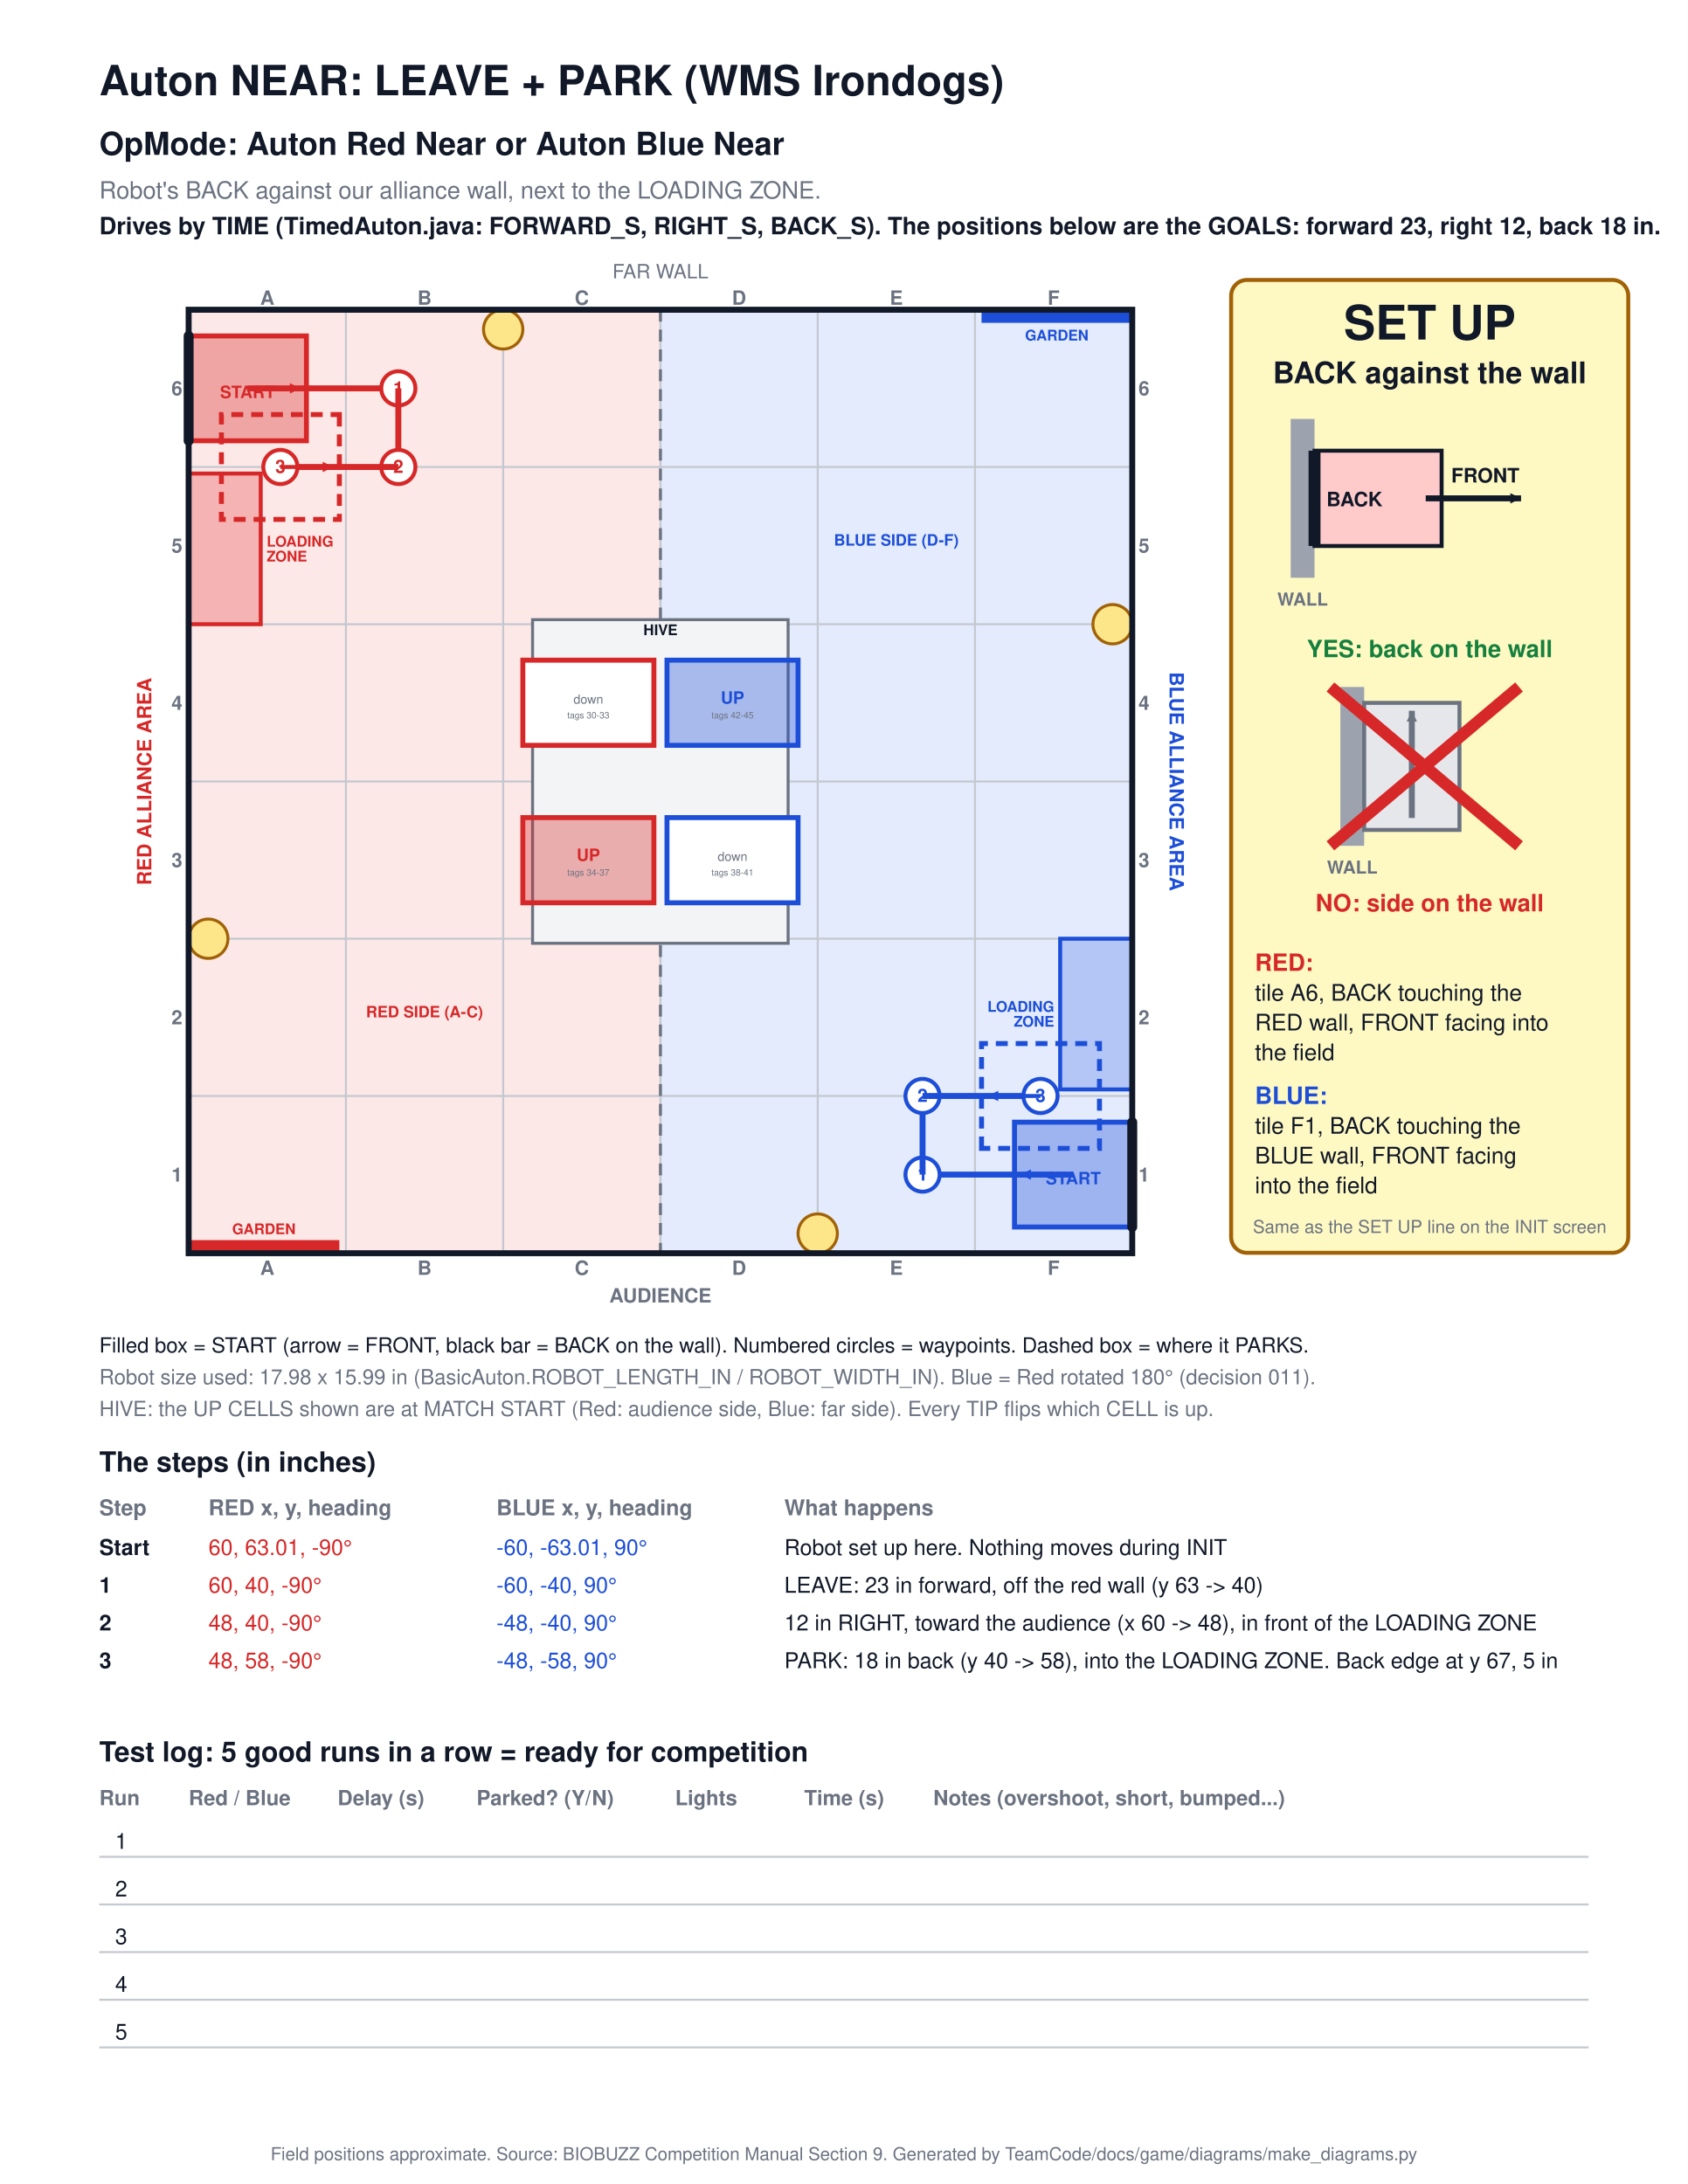
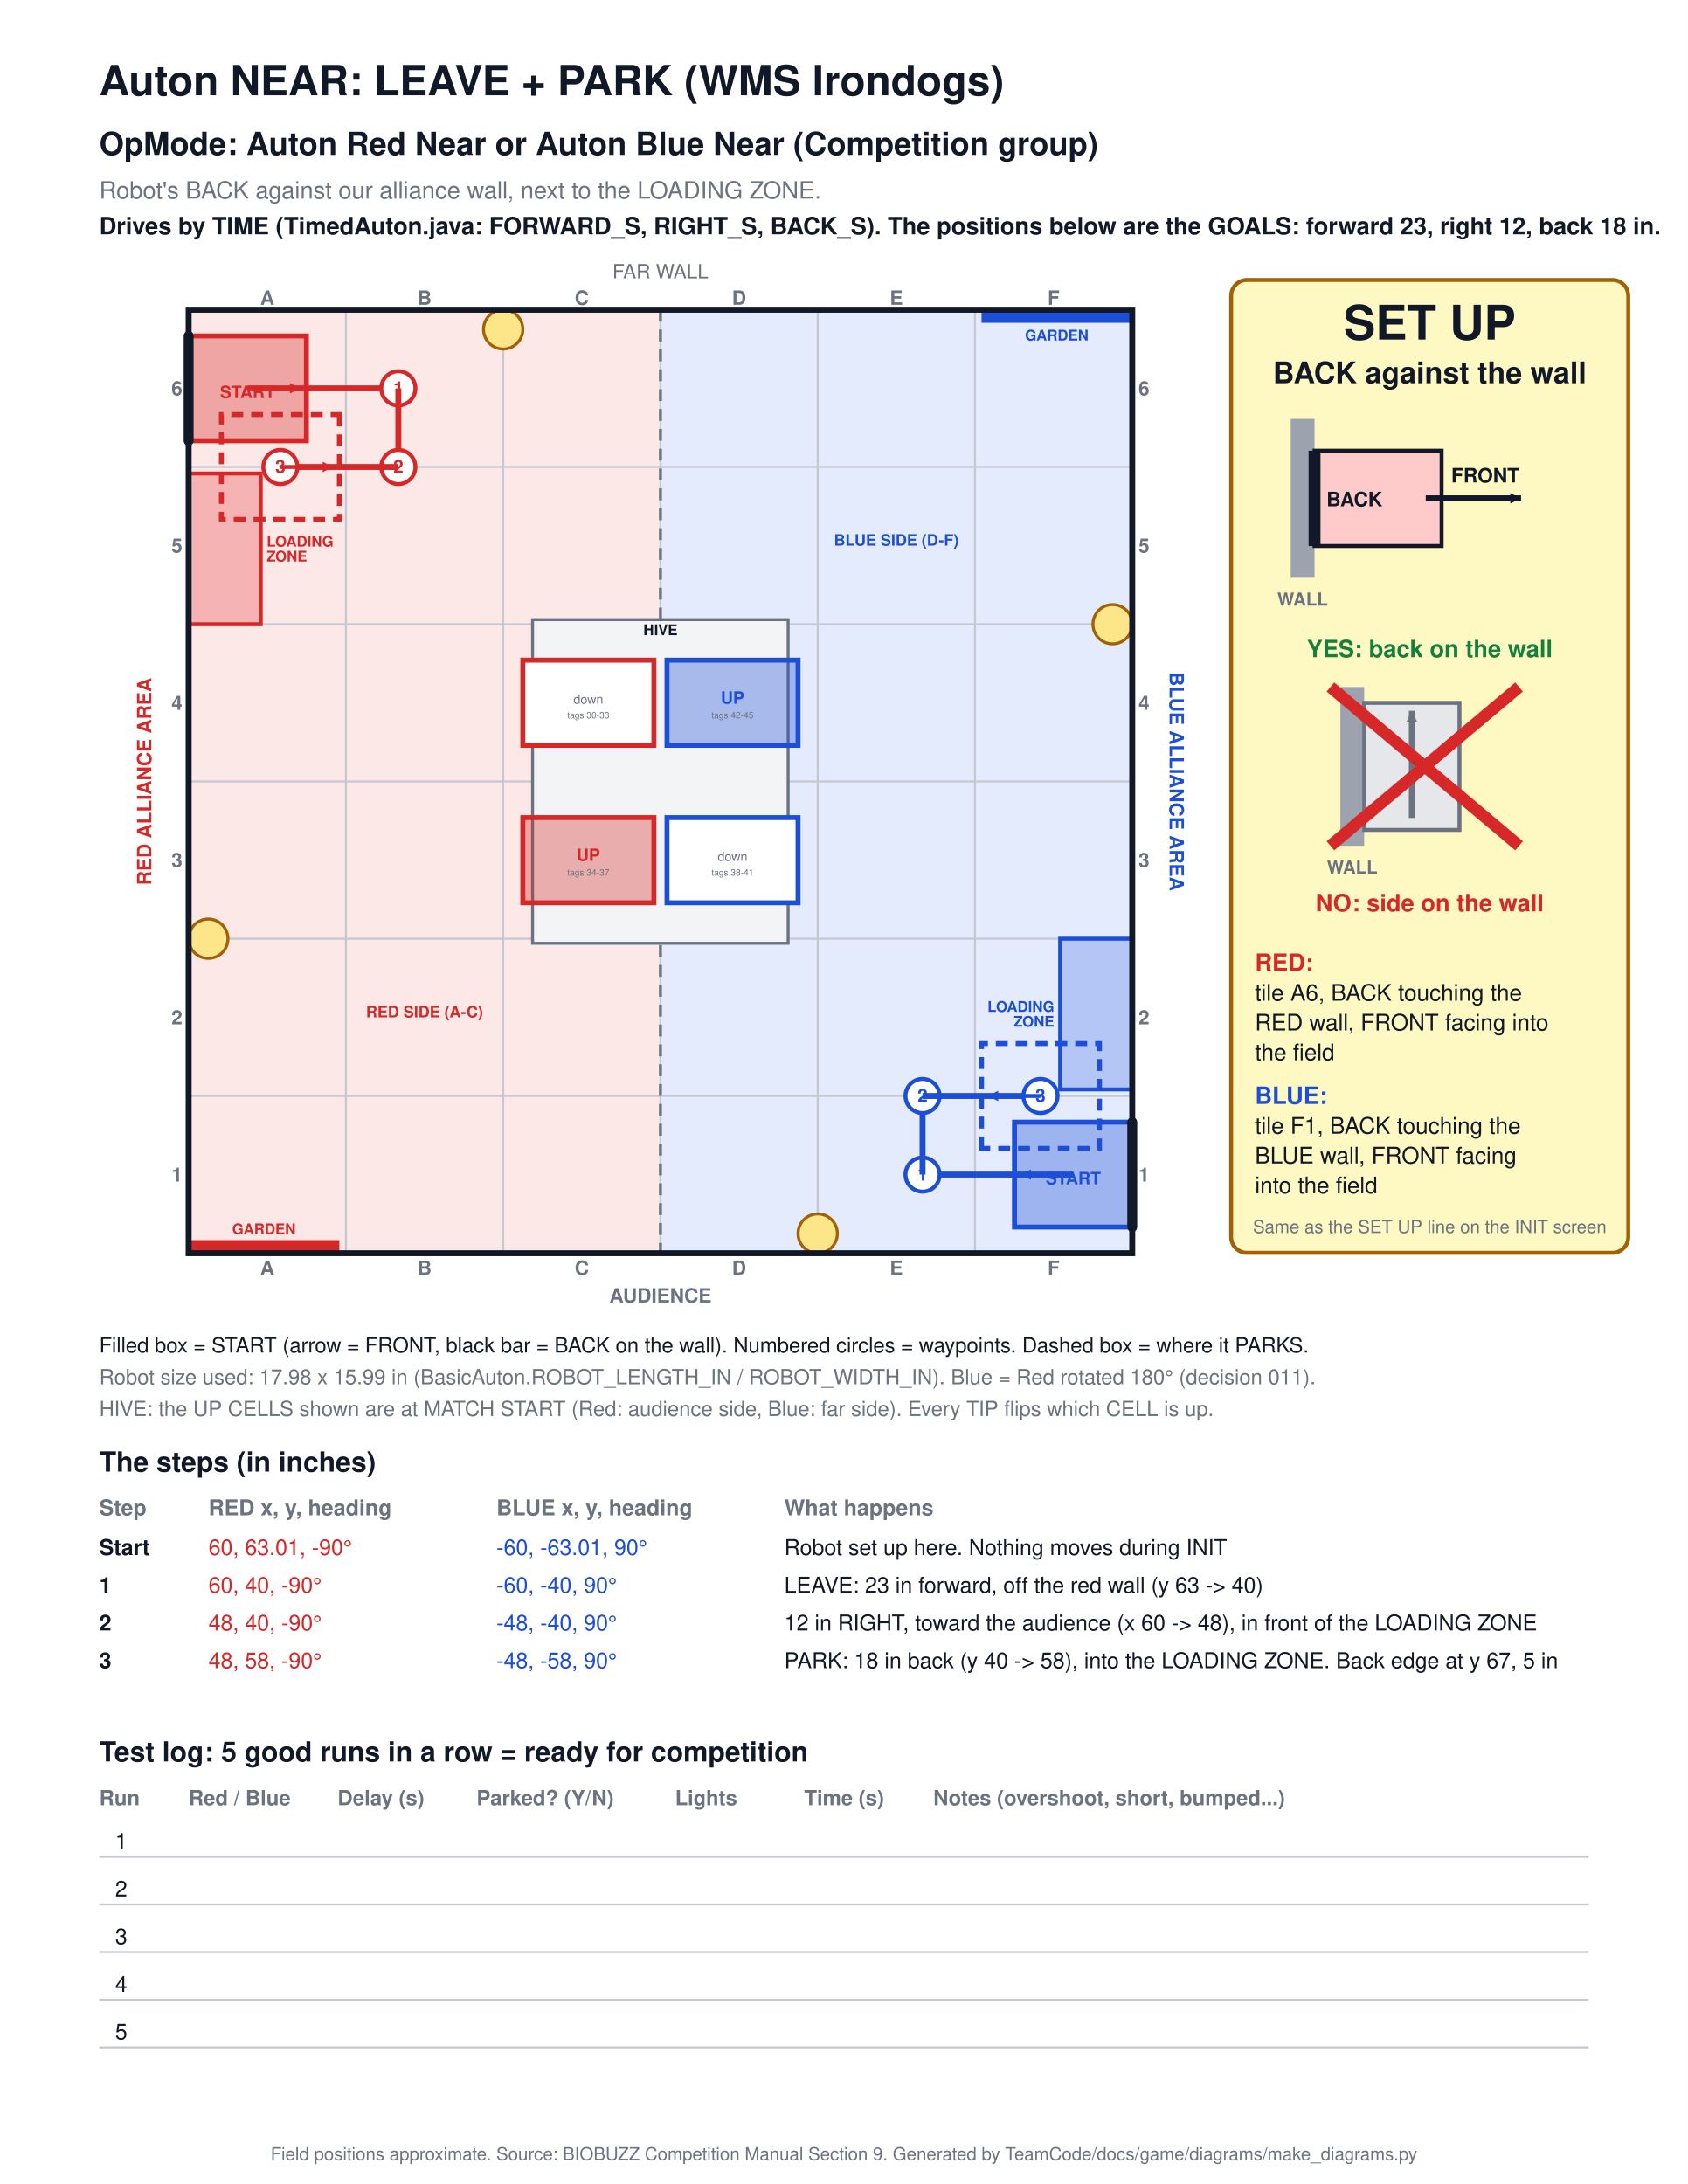
<svg xmlns="http://www.w3.org/2000/svg" width="8.5in" height="11in" viewBox="0 0 850 1100">
  <rect width="850" height="1100" fill="white" />
  <text x="50.0" y="48.0" font-family="Helvetica, Arial, sans-serif" font-size="21.0" fill="#111827" text-anchor="start" font-weight="bold">Auton NEAR: LEAVE + PARK  (WMS Irondogs)</text>
-   <text x="50.0" y="78.0" font-family="Helvetica, Arial, sans-serif" font-size="16.0" fill="#111827" text-anchor="start" font-weight="bold">OpMode:  Auton Red Near  or  Auton Blue Near</text>
+   <text x="50.0" y="78.0" font-family="Helvetica, Arial, sans-serif" font-size="16.0" fill="#111827" text-anchor="start" font-weight="bold">OpMode:  Auton Red Near  or  Auton Blue Near  (Competition group)</text>
  <text x="50.0" y="100.0" font-family="Helvetica, Arial, sans-serif" font-size="12.0" fill="#6b7280" text-anchor="start">Robot's BACK against our alliance wall, next to the LOADING ZONE.</text>
  <text x="50.0" y="118.0" font-family="Helvetica, Arial, sans-serif" font-size="12.0" fill="#111827" text-anchor="start" font-weight="bold">Drives by TIME (TimedAuton.java: FORWARD_S, RIGHT_S, BACK_S). The positions below are the GOALS: forward 23, right 12, back 18 in.</text>
  <rect x="620" y="141" width="200" height="490" fill="#fef9c3" stroke="#a16207" stroke-width="2" rx="8" />
  <text x="720.0" y="171.0" font-family="Helvetica, Arial, sans-serif" font-size="24.0" fill="#111827" text-anchor="middle" font-weight="bold">SET UP</text>
  <text x="720.0" y="193.0" font-family="Helvetica, Arial, sans-serif" font-size="15.0" fill="#111827" text-anchor="middle" font-weight="bold">BACK against the wall</text>
  <rect x="650.0" y="211" width="12" height="80" fill="#9ca3af" />
  <text x="656.0" y="305.0" font-family="Helvetica, Arial, sans-serif" font-size="9.0" fill="#6b7280" text-anchor="middle" font-weight="bold">WALL</text>
  <rect x="662.0" y="227" width="64" height="48" fill="#fecaca" stroke="#111827" stroke-width="2" />
  <line x1="662.0" y1="227" x2="662.0" y2="275" stroke="#111827" stroke-width="6" />
  <text x="668.0" y="255.0" font-family="Helvetica, Arial, sans-serif" font-size="10.0" fill="#111827" text-anchor="start" font-weight="bold">BACK</text>
  <line x1="718.0" y1="251.0" x2="766.0" y2="251.0" stroke="#111827" stroke-width="3" />
  <polygon points="766.0,251.0 760.6,253.6 760.6,248.4" fill="#111827" />
  <text x="748.0" y="243.0" font-family="Helvetica, Arial, sans-serif" font-size="10.0" fill="#111827" text-anchor="middle" font-weight="bold">FRONT</text>
  <text x="720.0" y="331.0" font-family="Helvetica, Arial, sans-serif" font-size="12.0" fill="#15803d" text-anchor="middle" font-weight="bold">YES: back on the wall</text>
  <rect x="675.0" y="346" width="12" height="80" fill="#9ca3af" />
  <text x="681.0" y="440.0" font-family="Helvetica, Arial, sans-serif" font-size="9.0" fill="#6b7280" text-anchor="middle" font-weight="bold">WALL</text>
  <rect x="687.0" y="354" width="48" height="64" fill="#e5e7eb" stroke="#6b7280" stroke-width="2" />
  <line x1="711.0" y1="412.0" x2="711.0" y2="358.0" stroke="#6b7280" stroke-width="3" />
  <polygon points="711.0,358.0 713.6,363.4 708.4,363.4" fill="#6b7280" />
  <line x1="670.0" y1="346" x2="765.0" y2="426" stroke="#d62828" stroke-width="6" />
  <line x1="765.0" y1="346" x2="670.0" y2="426" stroke="#d62828" stroke-width="6" />
  <text x="720.0" y="459.0" font-family="Helvetica, Arial, sans-serif" font-size="12.0" fill="#d62828" text-anchor="middle" font-weight="bold">NO: side on the wall</text>
  <text x="632.0" y="489.0" font-family="Helvetica, Arial, sans-serif" font-size="12.0" fill="#d62828" text-anchor="start" font-weight="bold">RED:</text>
  <text x="632.0" y="504.0" font-family="Helvetica, Arial, sans-serif" font-size="11.5" fill="#111827" text-anchor="start">tile A6, BACK touching the</text>
  <text x="632.0" y="519.0" font-family="Helvetica, Arial, sans-serif" font-size="11.5" fill="#111827" text-anchor="start">RED wall, FRONT facing into</text>
  <text x="632.0" y="534.0" font-family="Helvetica, Arial, sans-serif" font-size="11.5" fill="#111827" text-anchor="start">the field</text>
  <text x="632.0" y="556.0" font-family="Helvetica, Arial, sans-serif" font-size="12.0" fill="#1d4ed8" text-anchor="start" font-weight="bold">BLUE:</text>
  <text x="632.0" y="571.0" font-family="Helvetica, Arial, sans-serif" font-size="11.5" fill="#111827" text-anchor="start">tile F1, BACK touching the</text>
  <text x="632.0" y="586.0" font-family="Helvetica, Arial, sans-serif" font-size="11.5" fill="#111827" text-anchor="start">BLUE wall, FRONT facing</text>
  <text x="632.0" y="601.0" font-family="Helvetica, Arial, sans-serif" font-size="11.5" fill="#111827" text-anchor="start">into the field</text>
  <text x="720.0" y="621.0" font-family="Helvetica, Arial, sans-serif" font-size="9.0" fill="#6b7280" text-anchor="middle">Same as the SET UP line on the INIT screen</text>
  <rect x="95.0" y="156.0" width="237.6" height="475.2" fill="#fde8e8" stroke="none" stroke-width="1" />
  <rect x="332.6" y="156.0" width="237.6" height="475.2" fill="#e3ebfd" stroke="none" stroke-width="1" />
  <line x1="174.2" y1="156" x2="174.2" y2="631.2" stroke="#c4c8d0" stroke-width="1" />
  <line x1="95" y1="235.2" x2="570.2" y2="235.2" stroke="#c4c8d0" stroke-width="1" />
  <line x1="253.4" y1="156" x2="253.4" y2="631.2" stroke="#c4c8d0" stroke-width="1" />
  <line x1="95" y1="314.4" x2="570.2" y2="314.4" stroke="#c4c8d0" stroke-width="1" />
  <line x1="332.6" y1="156" x2="332.6" y2="631.2" stroke="#c4c8d0" stroke-width="1" />
  <line x1="95" y1="393.6" x2="570.2" y2="393.6" stroke="#c4c8d0" stroke-width="1" />
  <line x1="411.8" y1="156" x2="411.8" y2="631.2" stroke="#c4c8d0" stroke-width="1" />
  <line x1="95" y1="472.8" x2="570.2" y2="472.8" stroke="#c4c8d0" stroke-width="1" />
  <line x1="491.0" y1="156" x2="491.0" y2="631.2" stroke="#c4c8d0" stroke-width="1" />
  <line x1="95" y1="552.0" x2="570.2" y2="552.0" stroke="#c4c8d0" stroke-width="1" />
  <line x1="332.6" y1="156" x2="332.6" y2="631.2" stroke="#6b7280" stroke-width="1.5" stroke-dasharray="6,4" />
  <text x="134.6" y="153.5" font-family="Helvetica, Arial, sans-serif" font-size="9.9" fill="#6b7280" text-anchor="middle" font-weight="bold">A</text>
  <text x="134.6" y="642.1" font-family="Helvetica, Arial, sans-serif" font-size="9.9" fill="#6b7280" text-anchor="middle" font-weight="bold">A</text>
  <text x="213.8" y="153.5" font-family="Helvetica, Arial, sans-serif" font-size="9.9" fill="#6b7280" text-anchor="middle" font-weight="bold">B</text>
  <text x="213.8" y="642.1" font-family="Helvetica, Arial, sans-serif" font-size="9.9" fill="#6b7280" text-anchor="middle" font-weight="bold">B</text>
  <text x="293.0" y="153.5" font-family="Helvetica, Arial, sans-serif" font-size="9.9" fill="#6b7280" text-anchor="middle" font-weight="bold">C</text>
  <text x="293.0" y="642.1" font-family="Helvetica, Arial, sans-serif" font-size="9.9" fill="#6b7280" text-anchor="middle" font-weight="bold">C</text>
  <text x="372.2" y="153.5" font-family="Helvetica, Arial, sans-serif" font-size="9.9" fill="#6b7280" text-anchor="middle" font-weight="bold">D</text>
  <text x="372.2" y="642.1" font-family="Helvetica, Arial, sans-serif" font-size="9.9" fill="#6b7280" text-anchor="middle" font-weight="bold">D</text>
  <text x="451.4" y="153.5" font-family="Helvetica, Arial, sans-serif" font-size="9.9" fill="#6b7280" text-anchor="middle" font-weight="bold">E</text>
  <text x="451.4" y="642.1" font-family="Helvetica, Arial, sans-serif" font-size="9.9" fill="#6b7280" text-anchor="middle" font-weight="bold">E</text>
  <text x="530.6" y="153.5" font-family="Helvetica, Arial, sans-serif" font-size="9.9" fill="#6b7280" text-anchor="middle" font-weight="bold">F</text>
  <text x="530.6" y="642.1" font-family="Helvetica, Arial, sans-serif" font-size="9.9" fill="#6b7280" text-anchor="middle" font-weight="bold">F</text>
  <text x="89.1" y="595.1" font-family="Helvetica, Arial, sans-serif" font-size="9.9" fill="#6b7280" text-anchor="middle" font-weight="bold">1</text>
  <text x="576.1" y="595.1" font-family="Helvetica, Arial, sans-serif" font-size="9.9" fill="#6b7280" text-anchor="middle" font-weight="bold">1</text>
  <text x="89.1" y="515.9" font-family="Helvetica, Arial, sans-serif" font-size="9.9" fill="#6b7280" text-anchor="middle" font-weight="bold">2</text>
  <text x="576.1" y="515.9" font-family="Helvetica, Arial, sans-serif" font-size="9.9" fill="#6b7280" text-anchor="middle" font-weight="bold">2</text>
  <text x="89.1" y="436.7" font-family="Helvetica, Arial, sans-serif" font-size="9.9" fill="#6b7280" text-anchor="middle" font-weight="bold">3</text>
  <text x="576.1" y="436.7" font-family="Helvetica, Arial, sans-serif" font-size="9.9" fill="#6b7280" text-anchor="middle" font-weight="bold">3</text>
  <text x="89.1" y="357.5" font-family="Helvetica, Arial, sans-serif" font-size="9.9" fill="#6b7280" text-anchor="middle" font-weight="bold">4</text>
  <text x="576.1" y="357.5" font-family="Helvetica, Arial, sans-serif" font-size="9.9" fill="#6b7280" text-anchor="middle" font-weight="bold">4</text>
  <text x="89.1" y="278.3" font-family="Helvetica, Arial, sans-serif" font-size="9.9" fill="#6b7280" text-anchor="middle" font-weight="bold">5</text>
  <text x="576.1" y="278.3" font-family="Helvetica, Arial, sans-serif" font-size="9.9" fill="#6b7280" text-anchor="middle" font-weight="bold">5</text>
  <text x="89.1" y="199.1" font-family="Helvetica, Arial, sans-serif" font-size="9.9" fill="#6b7280" text-anchor="middle" font-weight="bold">6</text>
  <text x="576.1" y="199.1" font-family="Helvetica, Arial, sans-serif" font-size="9.9" fill="#6b7280" text-anchor="middle" font-weight="bold">6</text>
  <rect x="95.0" y="238.5" width="36.3" height="75.9" fill="#f6b3b3" stroke="#d62828" stroke-width="2" />
  <rect x="533.9" y="472.8" width="36.3" height="75.9" fill="#b3c6f6" stroke="#1d4ed8" stroke-width="2" />
  <rect x="95.0" y="624.6" width="75.9" height="6.6" fill="#d62828" stroke="none" stroke-width="1" />
  <rect x="494.3" y="156.0" width="75.9" height="6.6" fill="#1d4ed8" stroke="none" stroke-width="1" />
  <text x="134.3" y="275.3" font-family="Helvetica, Arial, sans-serif" font-size="7.4" fill="#d62828" text-anchor="start" font-weight="bold">LOADING</text>
  <text x="134.3" y="282.8" font-family="Helvetica, Arial, sans-serif" font-size="7.4" fill="#d62828" text-anchor="start" font-weight="bold">ZONE</text>
  <text x="530.9" y="509.6" font-family="Helvetica, Arial, sans-serif" font-size="7.4" fill="#1d4ed8" text-anchor="end" font-weight="bold">LOADING</text>
  <text x="530.9" y="517.1" font-family="Helvetica, Arial, sans-serif" font-size="7.4" fill="#1d4ed8" text-anchor="end" font-weight="bold">ZONE</text>
  <text x="132.9" y="621.6" font-family="Helvetica, Arial, sans-serif" font-size="7.4" fill="#d62828" text-anchor="middle" font-weight="bold">GARDEN</text>
  <text x="532.2" y="171.5" font-family="Helvetica, Arial, sans-serif" font-size="7.4" fill="#1d4ed8" text-anchor="middle" font-weight="bold">GARDEN</text>
  <rect x="268.2" y="312.1" width="128.7" height="163.0" fill="#f3f4f6" stroke="#6b7280" stroke-width="1.5" />
  <rect x="263.3" y="332.5" width="66.0" height="42.9" fill="white" stroke="#d62828" stroke-width="2.5" />
  <text x="296.3" y="354.4" font-family="Helvetica, Arial, sans-serif" font-size="6.3" fill="#6b7280" text-anchor="middle">down</text>
  <text x="296.3" y="361.8" font-family="Helvetica, Arial, sans-serif" font-size="4.5" fill="#6b7280" text-anchor="middle">tags 30-33</text>
  <rect x="263.3" y="411.8" width="66.0" height="42.9" fill="#d62828" stroke="#d62828" stroke-width="2.5" fill-opacity="0.35" />
  <text x="296.3" y="433.6" font-family="Helvetica, Arial, sans-serif" font-size="8.5" fill="#d62828" text-anchor="middle" font-weight="bold">UP</text>
  <text x="296.3" y="441.0" font-family="Helvetica, Arial, sans-serif" font-size="4.5" fill="#6b7280" text-anchor="middle">tags 34-37</text>
  <rect x="335.9" y="332.5" width="66.0" height="42.9" fill="#1d4ed8" stroke="#1d4ed8" stroke-width="2.5" fill-opacity="0.35" />
  <text x="368.9" y="354.4" font-family="Helvetica, Arial, sans-serif" font-size="8.5" fill="#1d4ed8" text-anchor="middle" font-weight="bold">UP</text>
  <text x="368.9" y="361.8" font-family="Helvetica, Arial, sans-serif" font-size="4.5" fill="#6b7280" text-anchor="middle">tags 42-45</text>
  <rect x="335.9" y="411.8" width="66.0" height="42.9" fill="white" stroke="#1d4ed8" stroke-width="2.5" />
  <text x="368.9" y="433.6" font-family="Helvetica, Arial, sans-serif" font-size="6.3" fill="#6b7280" text-anchor="middle">down</text>
  <text x="368.9" y="441.0" font-family="Helvetica, Arial, sans-serif" font-size="4.5" fill="#6b7280" text-anchor="middle">tags 38-41</text>
  <text x="332.6" y="319.9" font-family="Helvetica, Arial, sans-serif" font-size="7.4" fill="#111827" text-anchor="middle" font-weight="bold">HIVE</text>
  <circle cx="104.9" cy="472.8" r="9.9" fill="#fde68a" stroke="#a16207" stroke-width="1.5" />
  <circle cx="253.4" cy="165.9" r="9.9" fill="#fde68a" stroke="#a16207" stroke-width="1.5" />
  <circle cx="560.3" cy="314.4" r="9.9" fill="#fde68a" stroke="#a16207" stroke-width="1.5" />
  <circle cx="411.8" cy="621.3" r="9.9" fill="#fde68a" stroke="#a16207" stroke-width="1.5" />
  <rect x="95" y="156" width="475.2" height="475.2" fill="none" stroke="#111827" stroke-width="3" />
  <text x="332.6" y="140.2" font-family="Helvetica, Arial, sans-serif" font-size="9.9" fill="#6b7280" text-anchor="middle">FAR WALL</text>
  <text x="332.6" y="656.0" font-family="Helvetica, Arial, sans-serif" font-size="9.9" fill="#6b7280" text-anchor="middle" font-weight="bold">AUDIENCE</text>
  <text x="76.2" y="393.6" font-family="Helvetica, Arial, sans-serif" font-size="9.9" fill="#d62828" font-weight="bold" text-anchor="middle" transform="rotate(-90 76.2 393.6)">RED ALLIANCE AREA</text>
  <text x="589.0" y="393.6" font-family="Helvetica, Arial, sans-serif" font-size="9.9" fill="#1d4ed8" font-weight="bold" text-anchor="middle" transform="rotate(90 589.0 393.6)">BLUE ALLIANCE AREA</text>
  <text x="213.8" y="512.4" font-family="Helvetica, Arial, sans-serif" font-size="7.9" fill="#d62828" text-anchor="middle" font-weight="bold">RED SIDE (A-C)</text>
  <text x="451.4" y="274.8" font-family="Helvetica, Arial, sans-serif" font-size="7.9" fill="#1d4ed8" text-anchor="middle" font-weight="bold">BLUE SIDE (D-F)</text>
  <polygon points="154.3,169.2 154.3,222.0 95.0,222.0 95.0,169.2" fill="#d62828" fill-opacity="0.35" stroke="#d62828" stroke-width="2.5" />
  <line x1="124.7" y1="195.6" x2="151.4" y2="195.6" stroke="#d62828" stroke-width="2" />
  <polygon points="151.4,195.6 146.0,198.2 146.0,193.0" fill="#d62828" />
  <line x1="95.0" y1="222.0" x2="95.0" y2="169.2" stroke="#111827" stroke-width="5" stroke-linecap="round" />
  <text x="124.7" y="200.5" font-family="Helvetica, Arial, sans-serif" font-size="8.6" fill="#d62828" text-anchor="middle" font-weight="bold">START</text>
  <line x1="124.7" y1="195.6" x2="200.6" y2="195.6" stroke="#d62828" stroke-width="3" />
  <polygon points="200.6,195.6 195.2,198.2 195.2,193.0" fill="#d62828" />
  <circle cx="200.6" cy="195.6" r="8.6" fill="white" stroke="#d62828" stroke-width="2" />
  <text x="200.6" y="198.6" font-family="Helvetica, Arial, sans-serif" font-size="9.2" fill="#d62828" text-anchor="middle" font-weight="bold">1</text>
  <line x1="200.6" y1="195.6" x2="200.6" y2="235.2" stroke="#d62828" stroke-width="3" />
  <polygon points="200.6,235.2 198.0,229.8 203.2,229.8" fill="#d62828" />
  <circle cx="200.6" cy="235.2" r="8.6" fill="white" stroke="#d62828" stroke-width="2" />
  <text x="200.6" y="238.2" font-family="Helvetica, Arial, sans-serif" font-size="9.2" fill="#d62828" text-anchor="middle" font-weight="bold">2</text>
  <line x1="200.6" y1="235.2" x2="141.2" y2="235.2" stroke="#d62828" stroke-width="3" />
  <polygon points="141.2,235.2 146.6,232.6 146.6,237.8" fill="#d62828" />
  <circle cx="141.2" cy="235.2" r="8.6" fill="white" stroke="#d62828" stroke-width="2" />
  <text x="141.2" y="238.2" font-family="Helvetica, Arial, sans-serif" font-size="9.2" fill="#d62828" text-anchor="middle" font-weight="bold">3</text>
  <polygon points="170.9,208.8 170.9,261.6 111.5,261.6 111.5,208.8" fill="none" fill-opacity="0.35" stroke="#d62828" stroke-width="2.5" stroke-dasharray="6,4" />
  <line x1="141.2" y1="235.2" x2="167.9" y2="235.2" stroke="#d62828" stroke-width="2" />
  <polygon points="167.9,235.2 162.5,237.8 162.5,232.6" fill="#d62828" />
  <polygon points="510.9,618.0 510.9,565.2 570.2,565.2 570.2,618.0" fill="#1d4ed8" fill-opacity="0.35" stroke="#1d4ed8" stroke-width="2.5" />
  <line x1="540.5" y1="591.6" x2="513.8" y2="591.6" stroke="#1d4ed8" stroke-width="2" />
  <polygon points="513.8,591.6 519.2,589.0 519.2,594.2" fill="#1d4ed8" />
  <line x1="570.2" y1="565.2" x2="570.2" y2="618.0" stroke="#111827" stroke-width="5" stroke-linecap="round" />
  <text x="540.5" y="596.5" font-family="Helvetica, Arial, sans-serif" font-size="8.6" fill="#1d4ed8" text-anchor="middle" font-weight="bold">START</text>
  <line x1="540.5" y1="591.6" x2="464.6" y2="591.6" stroke="#1d4ed8" stroke-width="3" />
  <polygon points="464.6,591.6 470.0,589.0 470.0,594.2" fill="#1d4ed8" />
  <circle cx="464.6" cy="591.6" r="8.6" fill="white" stroke="#1d4ed8" stroke-width="2" />
  <text x="464.6" y="594.6" font-family="Helvetica, Arial, sans-serif" font-size="9.2" fill="#1d4ed8" text-anchor="middle" font-weight="bold">1</text>
  <line x1="464.6" y1="591.6" x2="464.6" y2="552.0" stroke="#1d4ed8" stroke-width="3" />
  <polygon points="464.6,552.0 467.2,557.4 462.0,557.4" fill="#1d4ed8" />
  <circle cx="464.6" cy="552.0" r="8.6" fill="white" stroke="#1d4ed8" stroke-width="2" />
  <text x="464.6" y="555.0" font-family="Helvetica, Arial, sans-serif" font-size="9.2" fill="#1d4ed8" text-anchor="middle" font-weight="bold">2</text>
  <line x1="464.6" y1="552.0" x2="524.0" y2="552.0" stroke="#1d4ed8" stroke-width="3" />
  <polygon points="524.0,552.0 518.6,554.6 518.6,549.4" fill="#1d4ed8" />
  <circle cx="524.0" cy="552.0" r="8.6" fill="white" stroke="#1d4ed8" stroke-width="2" />
  <text x="524.0" y="555.0" font-family="Helvetica, Arial, sans-serif" font-size="9.2" fill="#1d4ed8" text-anchor="middle" font-weight="bold">3</text>
  <polygon points="494.3,578.4 494.3,525.6 553.7,525.6 553.7,578.4" fill="none" fill-opacity="0.35" stroke="#1d4ed8" stroke-width="2.5" stroke-dasharray="6,4" />
  <line x1="524.0" y1="552.0" x2="497.3" y2="552.0" stroke="#1d4ed8" stroke-width="2" />
  <polygon points="497.3,552.0 502.7,549.4 502.7,554.6" fill="#1d4ed8" />
  <text x="50.0" y="681.2" font-family="Helvetica, Arial, sans-serif" font-size="10.5" fill="#111827" text-anchor="start">Filled box = START (arrow = FRONT, black bar = BACK on the wall).  Numbered circles = waypoints.  Dashed box = where it PARKS.</text>
  <text x="50.0" y="697.2" font-family="Helvetica, Arial, sans-serif" font-size="10.5" fill="#6b7280" text-anchor="start">Robot size used: 17.98 x 15.99 in (BasicAuton.ROBOT_LENGTH_IN / ROBOT_WIDTH_IN). Blue = Red rotated 180° (decision 011).</text>
  <text x="50.0" y="713.2" font-family="Helvetica, Arial, sans-serif" font-size="10.5" fill="#6b7280" text-anchor="start">HIVE: the UP CELLS shown are at MATCH START (Red: audience side, Blue: far side). Every TIP flips which CELL is up.</text>
  <text x="50.0" y="741.2" font-family="Helvetica, Arial, sans-serif" font-size="14.0" fill="#111827" text-anchor="start" font-weight="bold">The steps (in inches)</text>
  <text x="50.0" y="763.2" font-family="Helvetica, Arial, sans-serif" font-size="11.0" fill="#6b7280" text-anchor="start" font-weight="bold">Step</text>
  <text x="105.0" y="763.2" font-family="Helvetica, Arial, sans-serif" font-size="11.0" fill="#6b7280" text-anchor="start" font-weight="bold">RED x, y, heading</text>
  <text x="250.0" y="763.2" font-family="Helvetica, Arial, sans-serif" font-size="11.0" fill="#6b7280" text-anchor="start" font-weight="bold">BLUE x, y, heading</text>
  <text x="395.0" y="763.2" font-family="Helvetica, Arial, sans-serif" font-size="11.0" fill="#6b7280" text-anchor="start" font-weight="bold">What happens</text>
  <text x="50.0" y="783.2" font-family="Helvetica, Arial, sans-serif" font-size="11.0" fill="#111827" text-anchor="start" font-weight="bold">Start</text>
  <text x="105.0" y="783.2" font-family="Helvetica, Arial, sans-serif" font-size="11.0" fill="#d62828" text-anchor="start">60, 63.01, -90°</text>
  <text x="250.0" y="783.2" font-family="Helvetica, Arial, sans-serif" font-size="11.0" fill="#1d4ed8" text-anchor="start">-60, -63.01, 90°</text>
  <text x="395.0" y="783.2" font-family="Helvetica, Arial, sans-serif" font-size="11.0" fill="#111827" text-anchor="start">Robot set up here. Nothing moves during INIT</text>
  <text x="50.0" y="802.2" font-family="Helvetica, Arial, sans-serif" font-size="11.0" fill="#111827" text-anchor="start" font-weight="bold">1</text>
  <text x="105.0" y="802.2" font-family="Helvetica, Arial, sans-serif" font-size="11.0" fill="#d62828" text-anchor="start">60, 40, -90°</text>
  <text x="250.0" y="802.2" font-family="Helvetica, Arial, sans-serif" font-size="11.0" fill="#1d4ed8" text-anchor="start">-60, -40, 90°</text>
  <text x="395.0" y="802.2" font-family="Helvetica, Arial, sans-serif" font-size="11.0" fill="#111827" text-anchor="start">LEAVE: 23 in forward, off the red wall (y 63 -&gt; 40)</text>
  <text x="50.0" y="821.2" font-family="Helvetica, Arial, sans-serif" font-size="11.0" fill="#111827" text-anchor="start" font-weight="bold">2</text>
  <text x="105.0" y="821.2" font-family="Helvetica, Arial, sans-serif" font-size="11.0" fill="#d62828" text-anchor="start">48, 40, -90°</text>
  <text x="250.0" y="821.2" font-family="Helvetica, Arial, sans-serif" font-size="11.0" fill="#1d4ed8" text-anchor="start">-48, -40, 90°</text>
  <text x="395.0" y="821.2" font-family="Helvetica, Arial, sans-serif" font-size="11.0" fill="#111827" text-anchor="start">12 in RIGHT, toward the audience (x 60 -&gt; 48), in front of the LOADING ZONE</text>
  <text x="50.0" y="840.2" font-family="Helvetica, Arial, sans-serif" font-size="11.0" fill="#111827" text-anchor="start" font-weight="bold">3</text>
  <text x="105.0" y="840.2" font-family="Helvetica, Arial, sans-serif" font-size="11.0" fill="#d62828" text-anchor="start">48, 58, -90°</text>
  <text x="250.0" y="840.2" font-family="Helvetica, Arial, sans-serif" font-size="11.0" fill="#1d4ed8" text-anchor="start">-48, -58, 90°</text>
  <text x="395.0" y="840.2" font-family="Helvetica, Arial, sans-serif" font-size="11.0" fill="#111827" text-anchor="start">PARK: 18 in back (y 40 -&gt; 58), into the LOADING ZONE. Back edge at y 67, 5 in</text>
  <text x="50.0" y="887.2" font-family="Helvetica, Arial, sans-serif" font-size="14.0" fill="#111827" text-anchor="start" font-weight="bold">Test log: 5 good runs in a row = ready for competition</text>
  <text x="50.0" y="909.2" font-family="Helvetica, Arial, sans-serif" font-size="10.5" fill="#6b7280" text-anchor="start" font-weight="bold">Run</text>
  <text x="95.0" y="909.2" font-family="Helvetica, Arial, sans-serif" font-size="10.5" fill="#6b7280" text-anchor="start" font-weight="bold">Red / Blue</text>
  <text x="170.0" y="909.2" font-family="Helvetica, Arial, sans-serif" font-size="10.5" fill="#6b7280" text-anchor="start" font-weight="bold">Delay (s)</text>
  <text x="240.0" y="909.2" font-family="Helvetica, Arial, sans-serif" font-size="10.5" fill="#6b7280" text-anchor="start" font-weight="bold">Parked? (Y/N)</text>
  <text x="340.0" y="909.2" font-family="Helvetica, Arial, sans-serif" font-size="10.5" fill="#6b7280" text-anchor="start" font-weight="bold">Lights</text>
  <text x="405.0" y="909.2" font-family="Helvetica, Arial, sans-serif" font-size="10.5" fill="#6b7280" text-anchor="start" font-weight="bold">Time (s)</text>
  <text x="470.0" y="909.2" font-family="Helvetica, Arial, sans-serif" font-size="10.5" fill="#6b7280" text-anchor="start" font-weight="bold">Notes (overshoot, short, bumped...)</text>
  <line x1="50" y1="935.2" x2="800" y2="935.2" stroke="#c4c8d0" stroke-width="1" />
  <text x="58.0" y="931.2" font-family="Helvetica, Arial, sans-serif" font-size="11.0" fill="#111827" text-anchor="start">1</text>
  <line x1="50" y1="959.2" x2="800" y2="959.2" stroke="#c4c8d0" stroke-width="1" />
  <text x="58.0" y="955.2" font-family="Helvetica, Arial, sans-serif" font-size="11.0" fill="#111827" text-anchor="start">2</text>
  <line x1="50" y1="983.2" x2="800" y2="983.2" stroke="#c4c8d0" stroke-width="1" />
  <text x="58.0" y="979.2" font-family="Helvetica, Arial, sans-serif" font-size="11.0" fill="#111827" text-anchor="start">3</text>
  <line x1="50" y1="1007.2" x2="800" y2="1007.2" stroke="#c4c8d0" stroke-width="1" />
  <text x="58.0" y="1003.2" font-family="Helvetica, Arial, sans-serif" font-size="11.0" fill="#111827" text-anchor="start">4</text>
  <line x1="50" y1="1031.2" x2="800" y2="1031.2" stroke="#c4c8d0" stroke-width="1" />
  <text x="58.0" y="1027.2" font-family="Helvetica, Arial, sans-serif" font-size="11.0" fill="#111827" text-anchor="start">5</text>
  <text x="425.0" y="1088.0" font-family="Helvetica, Arial, sans-serif" font-size="9.0" fill="#6b7280" text-anchor="middle">Field positions approximate. Source: BIOBUZZ Competition Manual Section 9. Generated by TeamCode/docs/game/diagrams/make_diagrams.py</text>
</svg>
